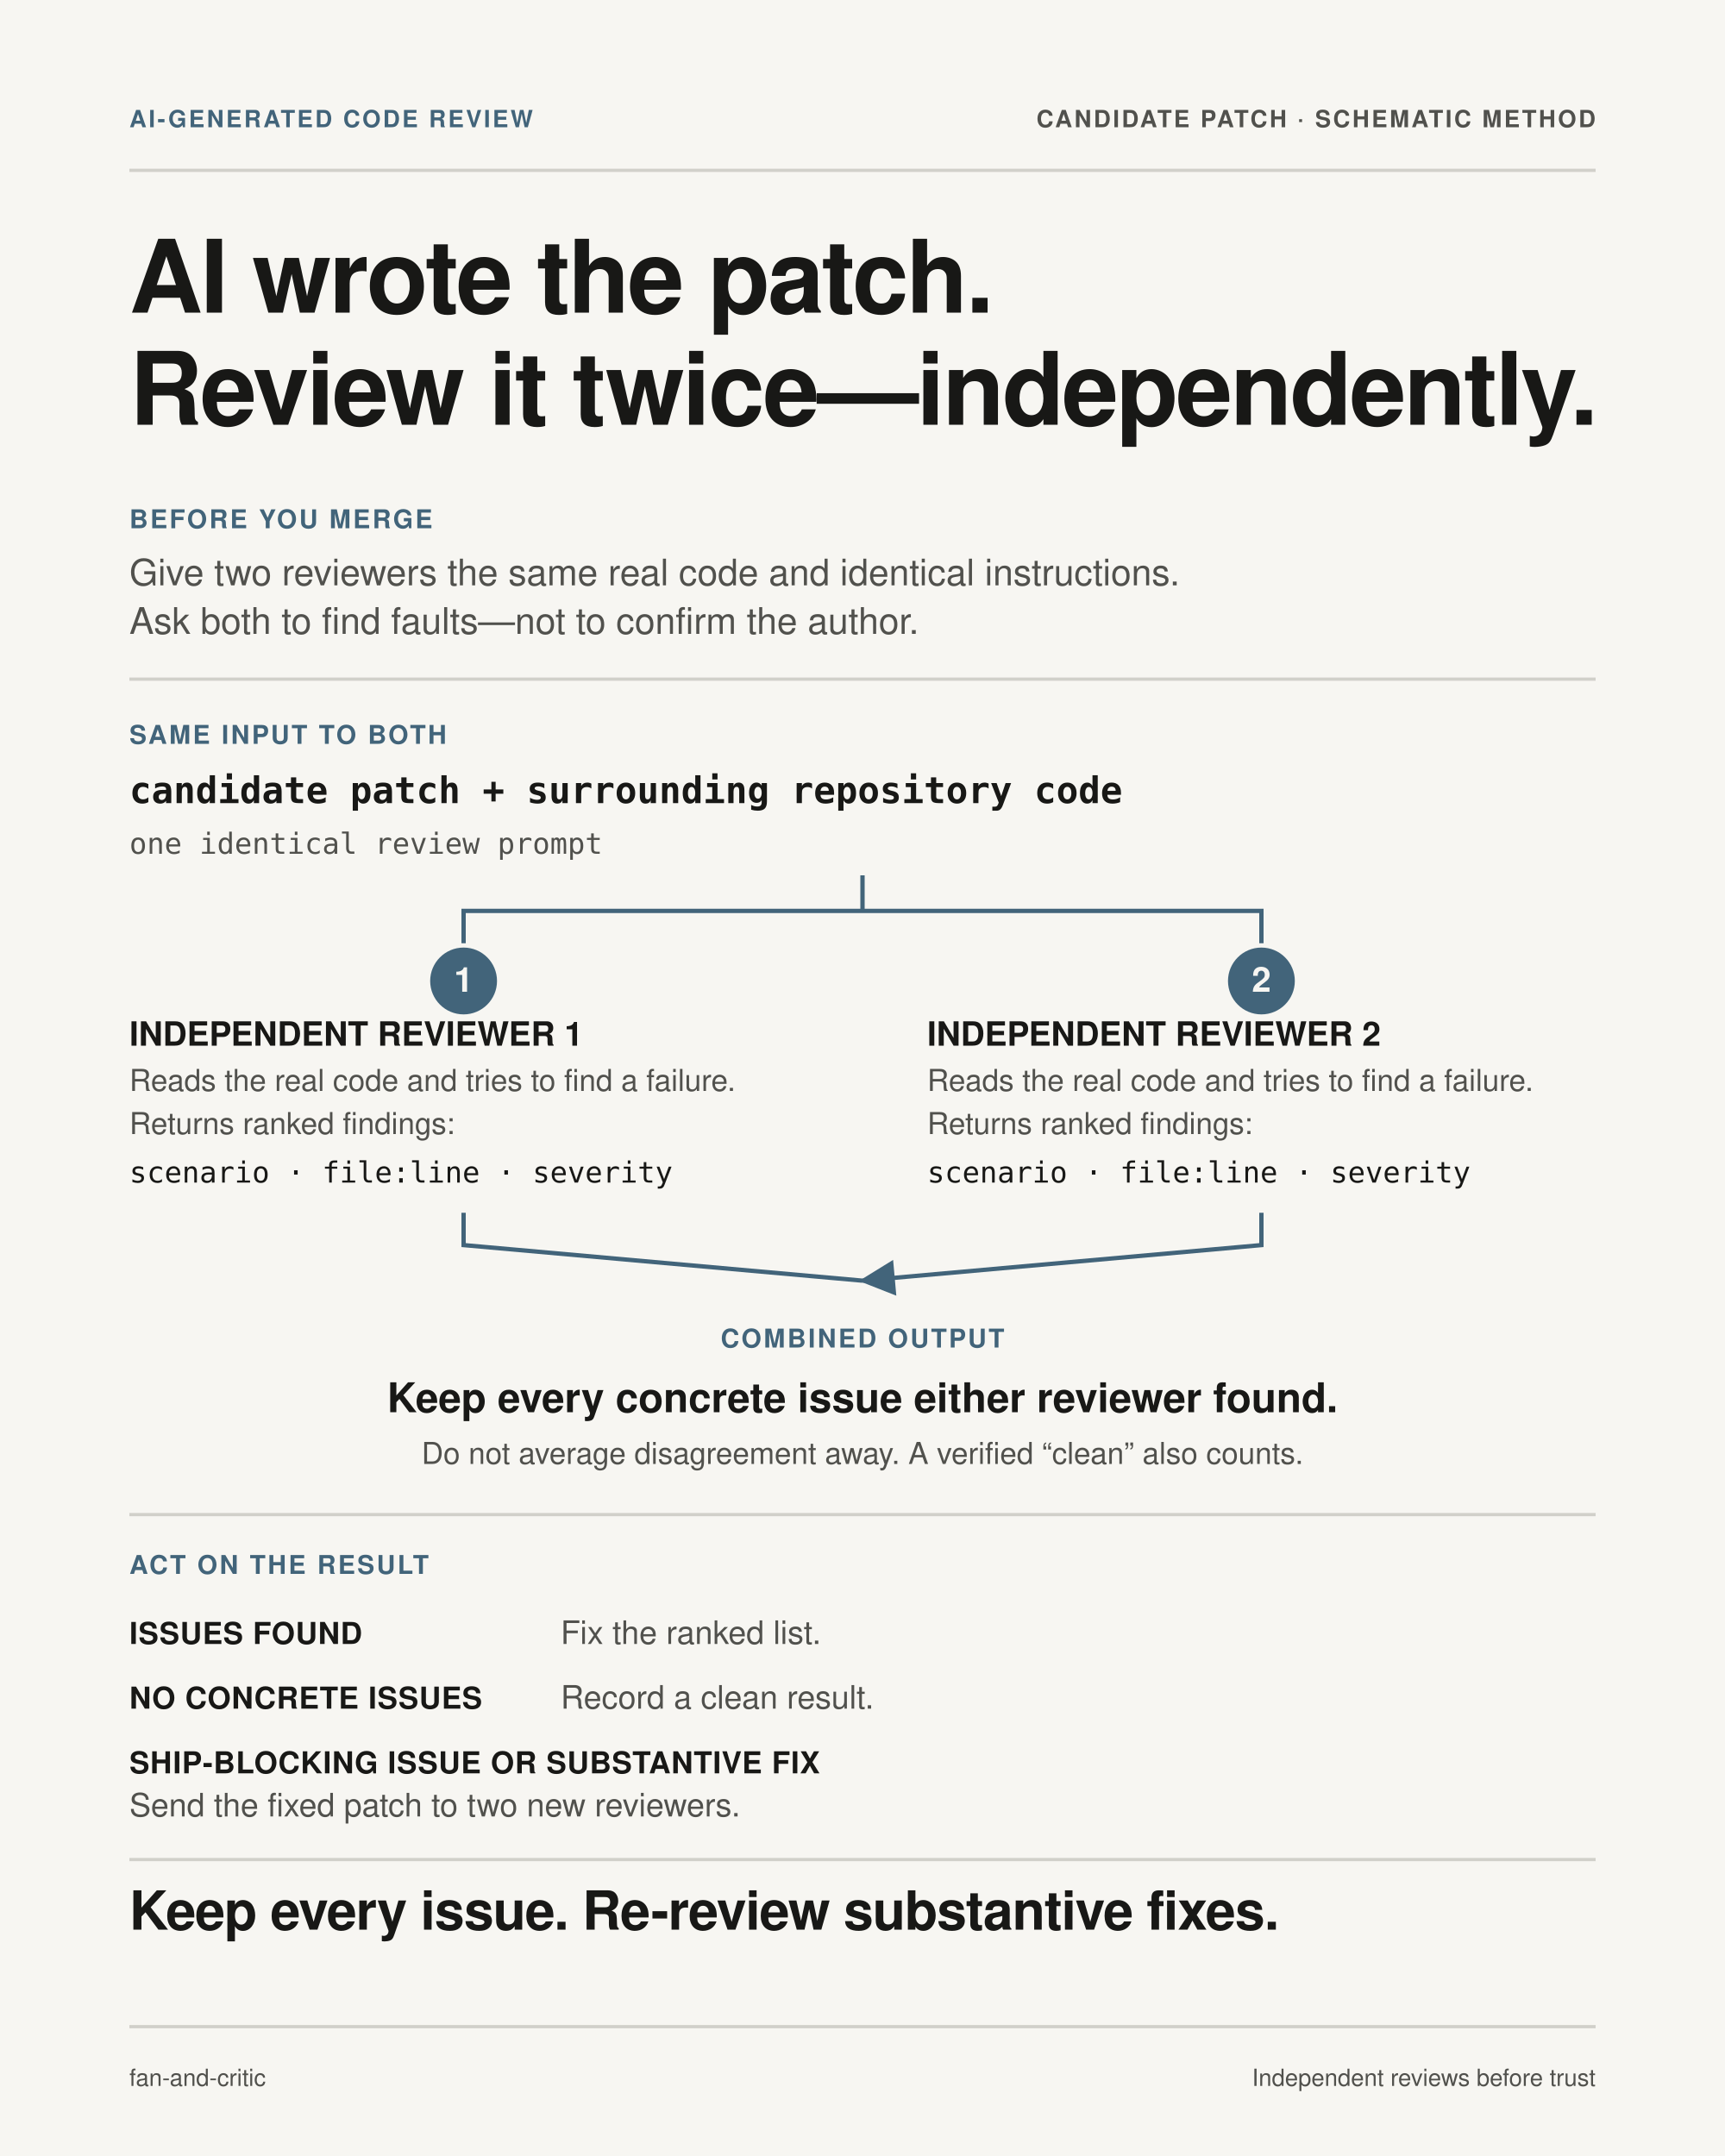
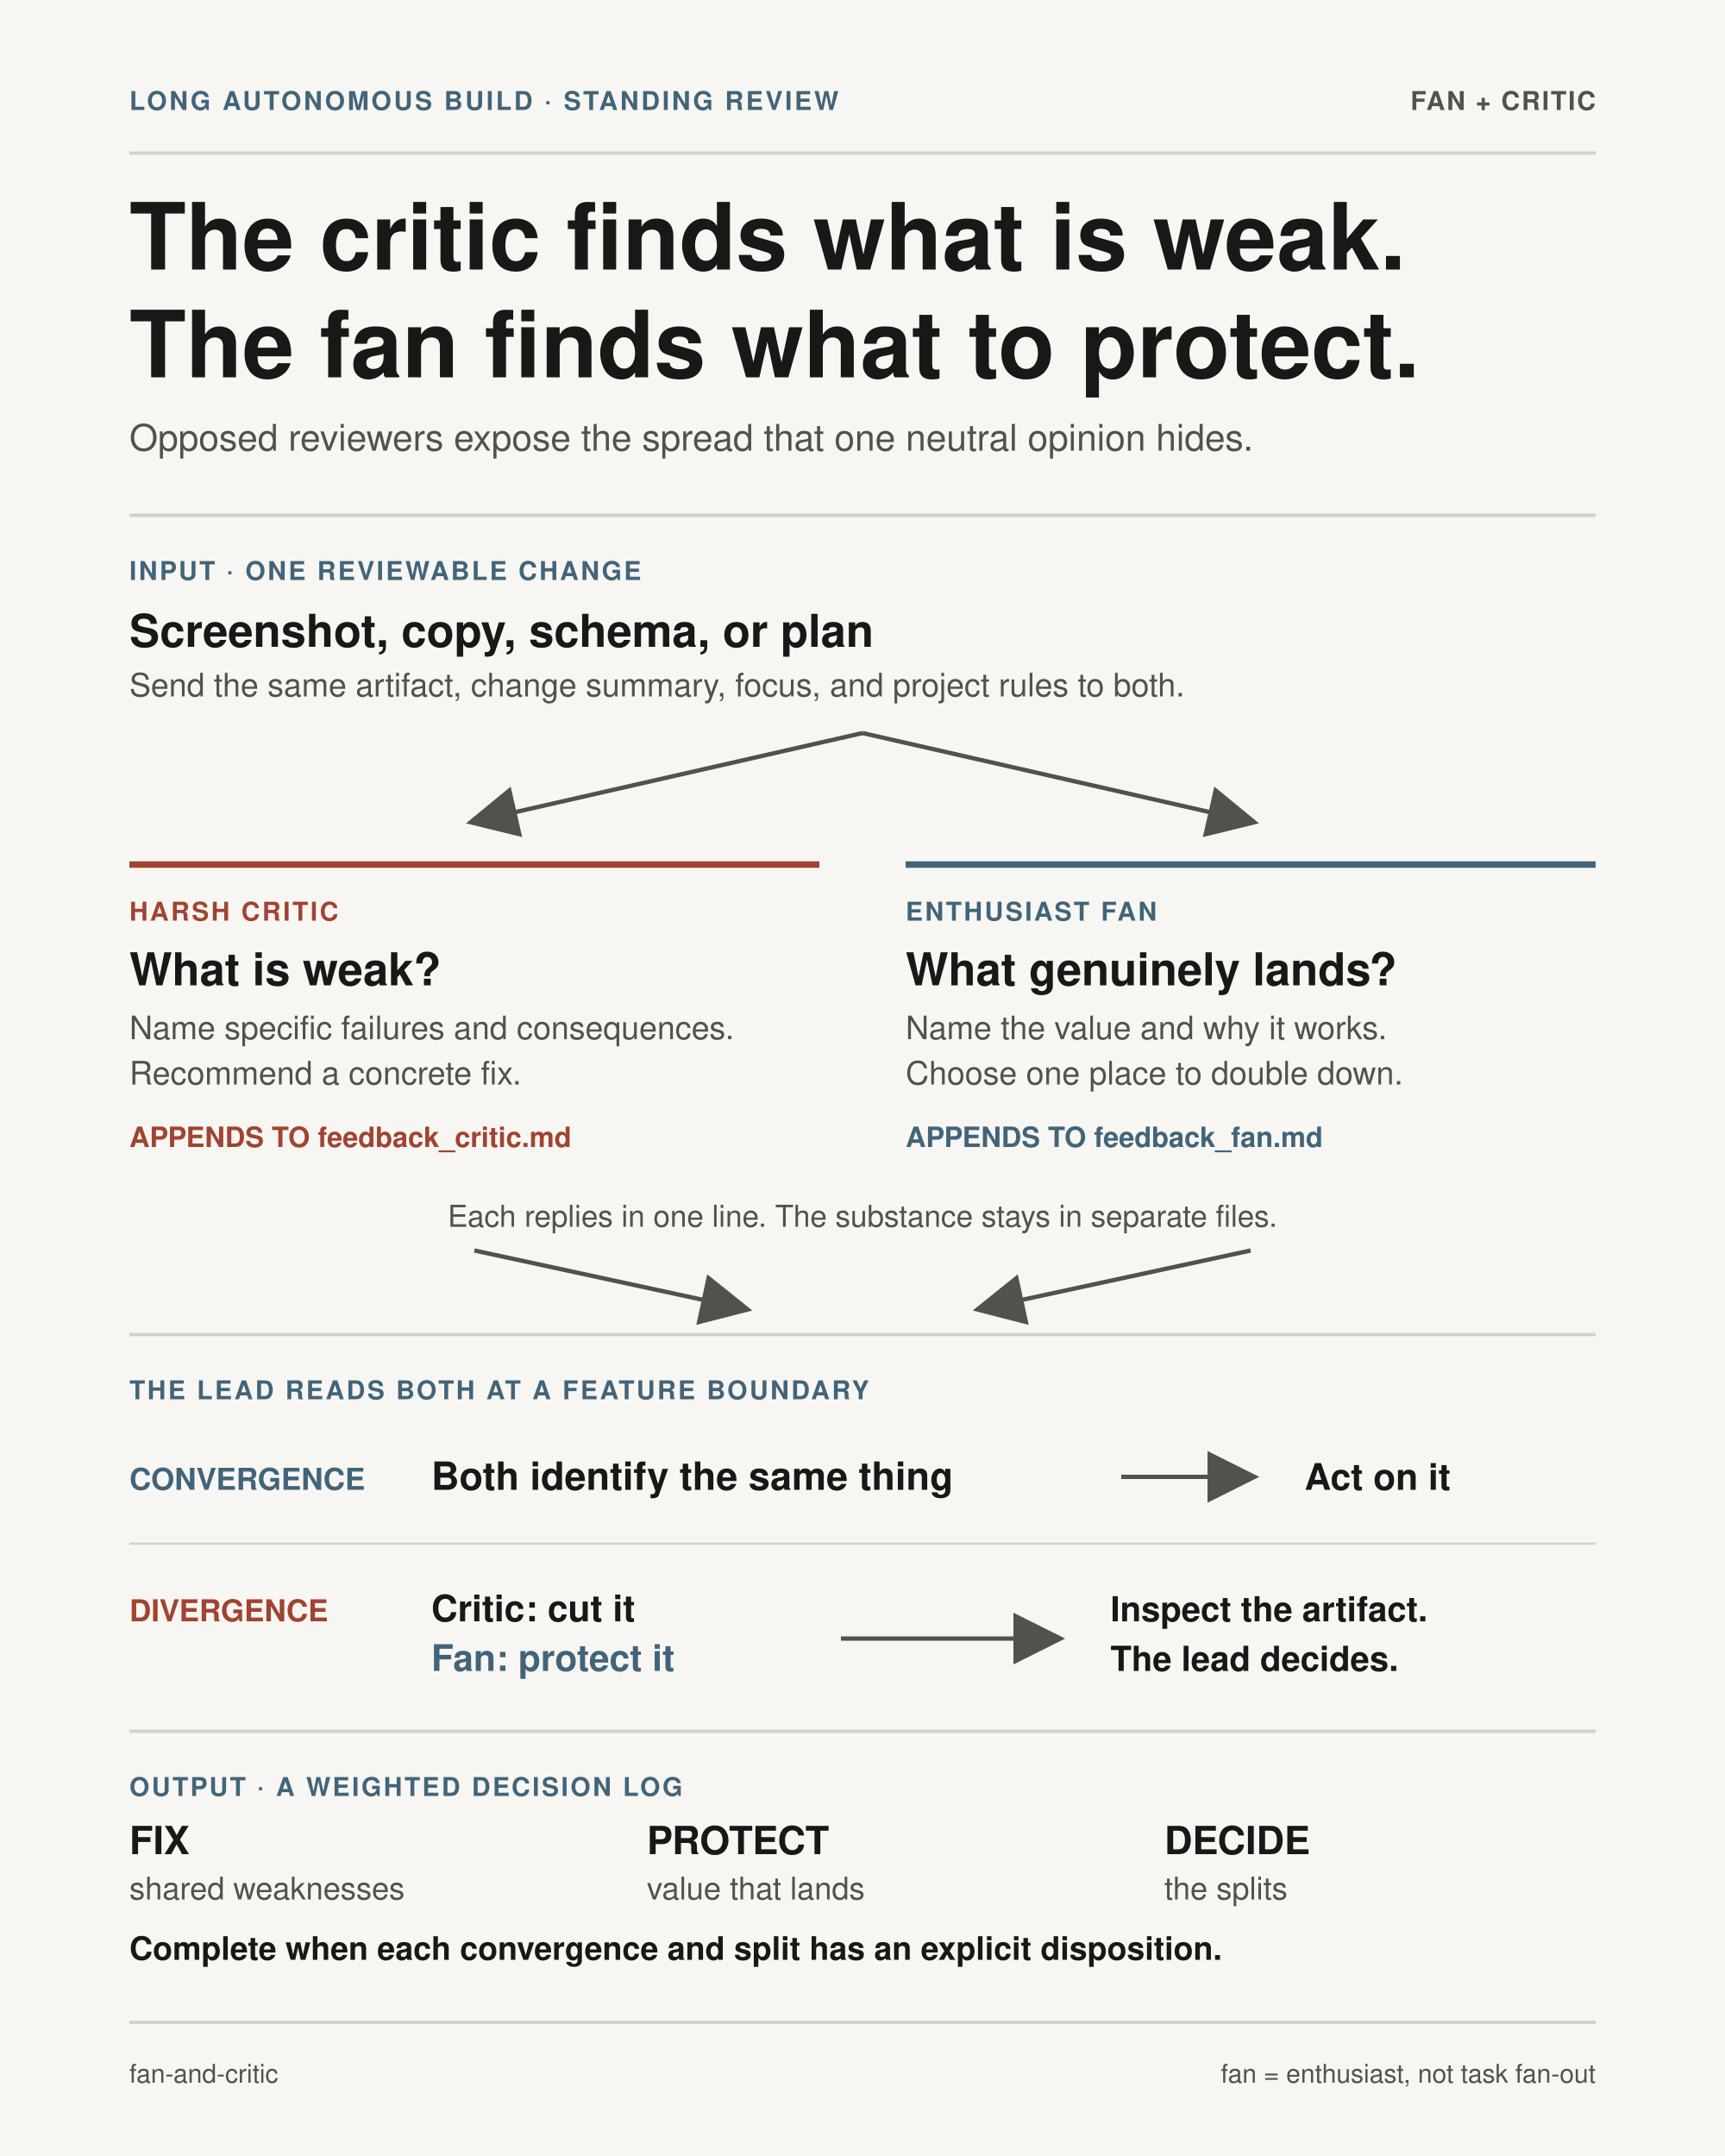
<svg xmlns="http://www.w3.org/2000/svg" width="1600" height="2000" viewBox="0 0 1600 2000" role="img" aria-labelledby="title desc">
  <defs>
-     <style>
-       .bg { fill: #f7f6f2; }
-       .primary { fill: #181816; }
-       .secondary { fill: #51514d; }
-       .accent { fill: #42647a; }
-       .rule { stroke: #d1d0ca; stroke-width: 3; }
-       .flow { stroke: #42647a; stroke-width: 4; fill: none; }
-       .headline { font: 700 94px Helvetica, Arial, sans-serif; letter-spacing: -2px; }
-       .section-label { font: 700 24px Helvetica, Arial, sans-serif; letter-spacing: 2px; }
-       .body { font: 400 34px Helvetica, Arial, sans-serif; }
-       .body-sm { font: 400 28px Helvetica, Arial, sans-serif; }
-       .body-bold { font: 700 32px Helvetica, Arial, sans-serif; }
-       .reviewer-title { font: 700 31px Helvetica, Arial, sans-serif; }
-       .reviewer-body { font: 400 28px Helvetica, Arial, sans-serif; }
-       .output-title { font: 700 38px Helvetica, Arial, sans-serif; }
-       .decision-title { font: 700 28px Helvetica, Arial, sans-serif; letter-spacing: .6px; }
-       .decision-body { font: 400 30px Helvetica, Arial, sans-serif; }
-       .statement { font: 700 50px Helvetica, Arial, sans-serif; letter-spacing: -.8px; }
-       .mono { font: 400 27px Menlo, Consolas, monospace; }
-       .mono-bold { font: 700 34px Menlo, Consolas, monospace; }
-       .meta { font: 700 22px Helvetica, Arial, sans-serif; letter-spacing: 2px; }
-       .identity { font: 400 22px Helvetica, Arial, sans-serif; }
-     </style>
-     <marker id="arrow" viewBox="0 0 12 12" refX="10" refY="6" markerWidth="10" markerHeight="10" orient="auto">
-       <path d="M1,1 L11,6 L1,11 Z" fill="#42647a" />
+     <marker id="arrow" markerWidth="12" markerHeight="12" refX="10" refY="6" orient="auto" markerUnits="strokeWidth">
+       <path d="M0,0 L12,6 L0,12 Z" fill="#51514d" />
    </marker>
  </defs>
-   <rect class="bg" width="1600" height="2000" />
-   <text x="120" y="118" class="meta accent">AI-GENERATED CODE REVIEW</text>
-   <text x="1480" y="118" text-anchor="end" class="meta secondary">CANDIDATE PATCH · SCHEMATIC METHOD</text>
-   <line x1="120" y1="158" x2="1480" y2="158" class="rule" />
-   <text x="120" y="290" class="headline primary">AI wrote the patch.</text>
-   <text x="120" y="394" class="headline primary">Review it twice—independently.</text>
-   <text x="120" y="490" class="section-label accent">BEFORE YOU MERGE</text>
-   <text x="120" y="543" class="body secondary">Give two reviewers the same real code and identical instructions.</text>
-   <text x="120" y="588" class="body secondary">Ask both to find faults—not to confirm the author.</text>
-   <line x1="120" y1="630" x2="1480" y2="630" class="rule" />
-   <text x="120" y="690" class="section-label accent">SAME INPUT TO BOTH</text>
-   <text x="120" y="745" class="mono-bold primary">candidate patch + surrounding repository code</text>
-   <text x="120" y="792" class="mono secondary">one identical review prompt</text>
-   <path d="M800 812 L800 845 L430 845 L430 875 M800 845 L1170 845 L1170 875" class="flow" />
-   <circle cx="430" cy="910" r="31" fill="#42647a" />
-   <circle cx="1170" cy="910" r="31" fill="#42647a" />
-   <text x="430" y="920" text-anchor="middle" class="body-bold" fill="#f7f6f2">1</text>
-   <text x="1170" y="920" text-anchor="middle" class="body-bold" fill="#f7f6f2">2</text>
-   <text x="120" y="970" class="reviewer-title primary">INDEPENDENT REVIEWER 1</text>
-   <text x="120" y="1012" class="reviewer-body secondary">Reads the real code and tries to find a failure.</text>
-   <text x="120" y="1052" class="reviewer-body secondary">Returns ranked findings:</text>
-   <text x="120" y="1097" class="mono primary">scenario · file:line · severity</text>
-   <text x="860" y="970" class="reviewer-title primary">INDEPENDENT REVIEWER 2</text>
-   <text x="860" y="1012" class="reviewer-body secondary">Reads the real code and tries to find a failure.</text>
-   <text x="860" y="1052" class="reviewer-body secondary">Returns ranked findings:</text>
-   <text x="860" y="1097" class="mono primary">scenario · file:line · severity</text>
-   <path d="M430 1125 L430 1155 L800 1188 M1170 1125 L1170 1155 L800 1188" class="flow" marker-end="url(#arrow)" />
-   <text x="800" y="1250" text-anchor="middle" class="section-label accent">COMBINED OUTPUT</text>
-   <text x="800" y="1310" text-anchor="middle" class="output-title primary">Keep every concrete issue either reviewer found.</text>
-   <text x="800" y="1358" text-anchor="middle" class="body-sm secondary">Do not average disagreement away. A verified “clean” also counts.</text>
-   <line x1="120" y1="1405" x2="1480" y2="1405" class="rule" />
-   <text x="120" y="1460" class="section-label accent">ACT ON THE RESULT</text>
-   <text x="120" y="1525" class="decision-title primary">ISSUES FOUND</text>
-   <text x="520" y="1525" class="decision-body secondary">Fix the ranked list.</text>
-   <text x="120" y="1585" class="decision-title primary">NO CONCRETE ISSUES</text>
-   <text x="520" y="1585" class="decision-body secondary">Record a clean result.</text>
-   <text x="120" y="1645" class="decision-title primary">SHIP-BLOCKING ISSUE OR SUBSTANTIVE FIX</text>
-   <text x="120" y="1685" class="decision-body secondary">Send the fixed patch to two new reviewers.</text>
-   <line x1="120" y1="1725" x2="1480" y2="1725" class="rule" />
-   <text x="120" y="1790" class="statement primary">Keep every issue. Re-review substantive fixes.</text>
-   <line x1="120" y1="1880" x2="1480" y2="1880" class="rule" />
-   <text x="120" y="1935" class="identity secondary">fan-and-critic</text>
-   <text x="1480" y="1935" text-anchor="end" class="identity secondary">Independent reviews before trust</text>
+   <rect width="1600" height="2000" fill="#f7f6f2" />
+   <g font-family="Helvetica, Arial, sans-serif" fill="#181816">
+     <text x="120" y="102" font-size="24" font-weight="700" letter-spacing="2.2" fill="#42647a">LONG AUTONOMOUS BUILD · STANDING REVIEW</text>
+     <text x="1480" y="102" text-anchor="end" font-size="24" font-weight="700" letter-spacing="1.5" fill="#51514d">FAN + CRITIC</text>
+     <line x1="120" y1="142" x2="1480" y2="142" stroke="#d1d0ca" stroke-width="3" />
+     <text x="120" y="250" font-size="86" font-weight="700">The critic finds what is weak.</text>
+     <text x="120" y="350" font-size="86" font-weight="700">The fan finds what to protect.</text>
+     <text x="120" y="418" font-size="34" fill="#51514d">Opposed reviewers expose the spread that one neutral opinion hides.</text>
+     <line x1="120" y1="478" x2="1480" y2="478" stroke="#d1d0ca" stroke-width="3" />
+     <text x="120" y="538" font-size="24" font-weight="700" letter-spacing="2" fill="#42647a">INPUT · ONE REVIEWABLE CHANGE</text>
+     <text x="120" y="600" font-size="42" font-weight="700">Screenshot, copy, schema, or plan</text>
+     <text x="120" y="646" font-size="30" fill="#51514d">Send the same artifact, change summary, focus, and project rules to both.</text>
+     <line x1="800" y1="680" x2="440" y2="762" stroke="#51514d" stroke-width="4" marker-end="url(#arrow)" />
+     <line x1="800" y1="680" x2="1160" y2="762" stroke="#51514d" stroke-width="4" marker-end="url(#arrow)" />
+     <line x1="120" y1="802" x2="760" y2="802" stroke="#a14332" stroke-width="6" />
+     <text x="120" y="854" font-size="24" font-weight="700" letter-spacing="2" fill="#a14332">HARSH CRITIC</text>
+     <text x="120" y="914" font-size="42" font-weight="700">What is weak?</text>
+     <text x="120" y="964" font-size="30" fill="#51514d">Name specific failures and consequences.</text>
+     <text x="120" y="1006" font-size="30" fill="#51514d">Recommend a concrete fix.</text>
+     <text x="120" y="1064" font-size="26" font-weight="700" fill="#a14332">APPENDS TO feedback_critic.md</text>
+     <line x1="840" y1="802" x2="1480" y2="802" stroke="#42647a" stroke-width="6" />
+     <text x="840" y="854" font-size="24" font-weight="700" letter-spacing="2" fill="#42647a">ENTHUSIAST FAN</text>
+     <text x="840" y="914" font-size="42" font-weight="700">What genuinely lands?</text>
+     <text x="840" y="964" font-size="30" fill="#51514d">Name the value and why it works.</text>
+     <text x="840" y="1006" font-size="30" fill="#51514d">Choose one place to double down.</text>
+     <text x="840" y="1064" font-size="26" font-weight="700" fill="#42647a">APPENDS TO feedback_fan.md</text>
+     <text x="800" y="1138" text-anchor="middle" font-size="28" fill="#51514d">Each replies in one line. The substance stays in separate files.</text>
+     <line x1="440" y1="1160" x2="690" y2="1214" stroke="#51514d" stroke-width="4" marker-end="url(#arrow)" />
+     <line x1="1160" y1="1160" x2="910" y2="1214" stroke="#51514d" stroke-width="4" marker-end="url(#arrow)" />
+     <line x1="120" y1="1238" x2="1480" y2="1238" stroke="#d1d0ca" stroke-width="3" />
+     <text x="120" y="1298" font-size="24" font-weight="700" letter-spacing="2" fill="#42647a">THE LEAD READS BOTH AT A FEATURE BOUNDARY</text>
+     <text x="120" y="1382" font-size="28" font-weight="700" fill="#42647a">CONVERGENCE</text>
+     <text x="400" y="1382" font-size="36" font-weight="700">Both identify the same thing</text>
+     <line x1="1040" y1="1370" x2="1160" y2="1370" stroke="#51514d" stroke-width="4" marker-end="url(#arrow)" />
+     <text x="1210" y="1382" font-size="34" font-weight="700">Act on it</text>
+     <line x1="120" y1="1432" x2="1480" y2="1432" stroke="#d1d0ca" stroke-width="2" />
+     <text x="120" y="1504" font-size="28" font-weight="700" fill="#a14332">DIVERGENCE</text>
+     <text x="400" y="1504" font-size="34" font-weight="700">Critic: cut it</text>
+     <text x="400" y="1550" font-size="34" font-weight="700" fill="#42647a">Fan: protect it</text>
+     <line x1="780" y1="1520" x2="980" y2="1520" stroke="#51514d" stroke-width="4" marker-end="url(#arrow)" />
+     <text x="1030" y="1504" font-size="32" font-weight="700">Inspect the artifact.</text>
+     <text x="1030" y="1550" font-size="32" font-weight="700">The lead decides.</text>
+     <line x1="120" y1="1606" x2="1480" y2="1606" stroke="#d1d0ca" stroke-width="3" />
+     <text x="120" y="1666" font-size="24" font-weight="700" letter-spacing="2" fill="#42647a">OUTPUT · A WEIGHTED DECISION LOG</text>
+     <text x="120" y="1720" font-size="36" font-weight="700">FIX</text>
+     <text x="120" y="1762" font-size="29" fill="#51514d">shared weaknesses</text>
+     <text x="600" y="1720" font-size="36" font-weight="700">PROTECT</text>
+     <text x="600" y="1762" font-size="29" fill="#51514d">value that lands</text>
+     <text x="1080" y="1720" font-size="36" font-weight="700">DECIDE</text>
+     <text x="1080" y="1762" font-size="29" fill="#51514d">the splits</text>
+     <text x="120" y="1818" font-size="30" font-weight="700">Complete when each convergence and split has an explicit disposition.</text>
+     <line x1="120" y1="1876" x2="1480" y2="1876" stroke="#d1d0ca" stroke-width="3" />
+     <text x="120" y="1932" font-size="24" fill="#51514d">fan-and-critic</text>
+     <text x="1480" y="1932" text-anchor="end" font-size="24" fill="#51514d">fan = enthusiast, not task fan-out</text>
+   </g>
</svg>
